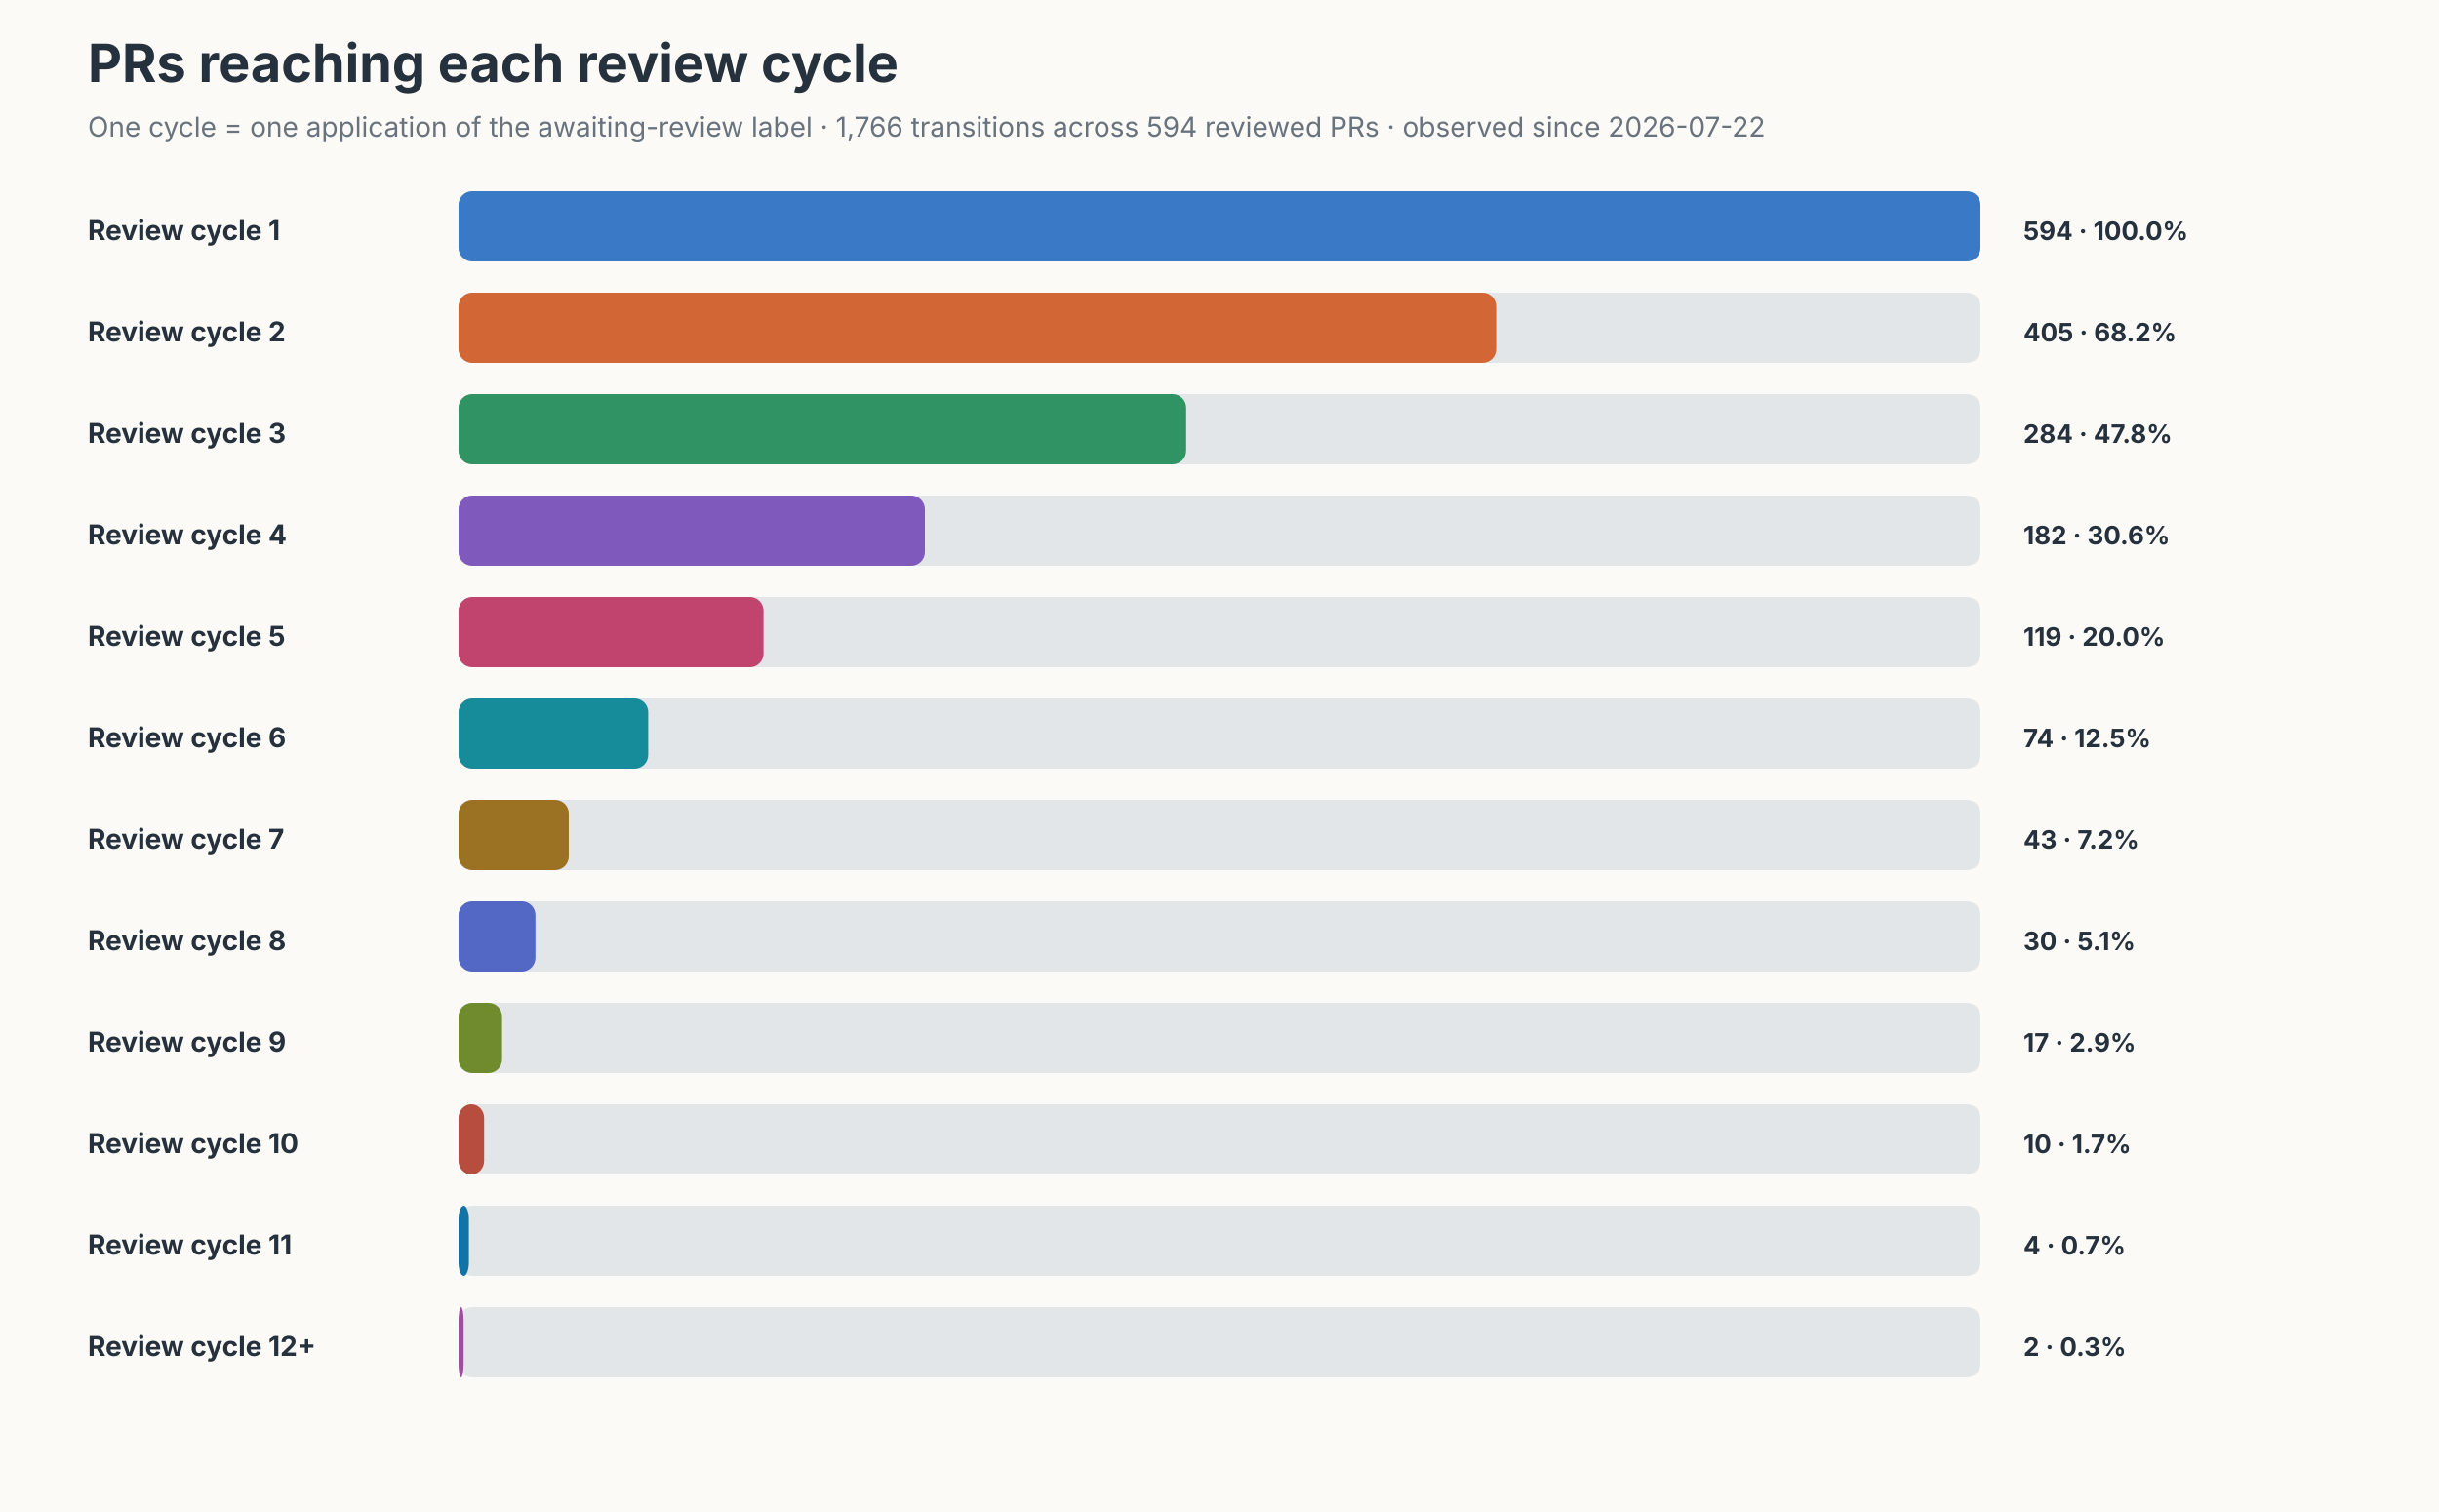
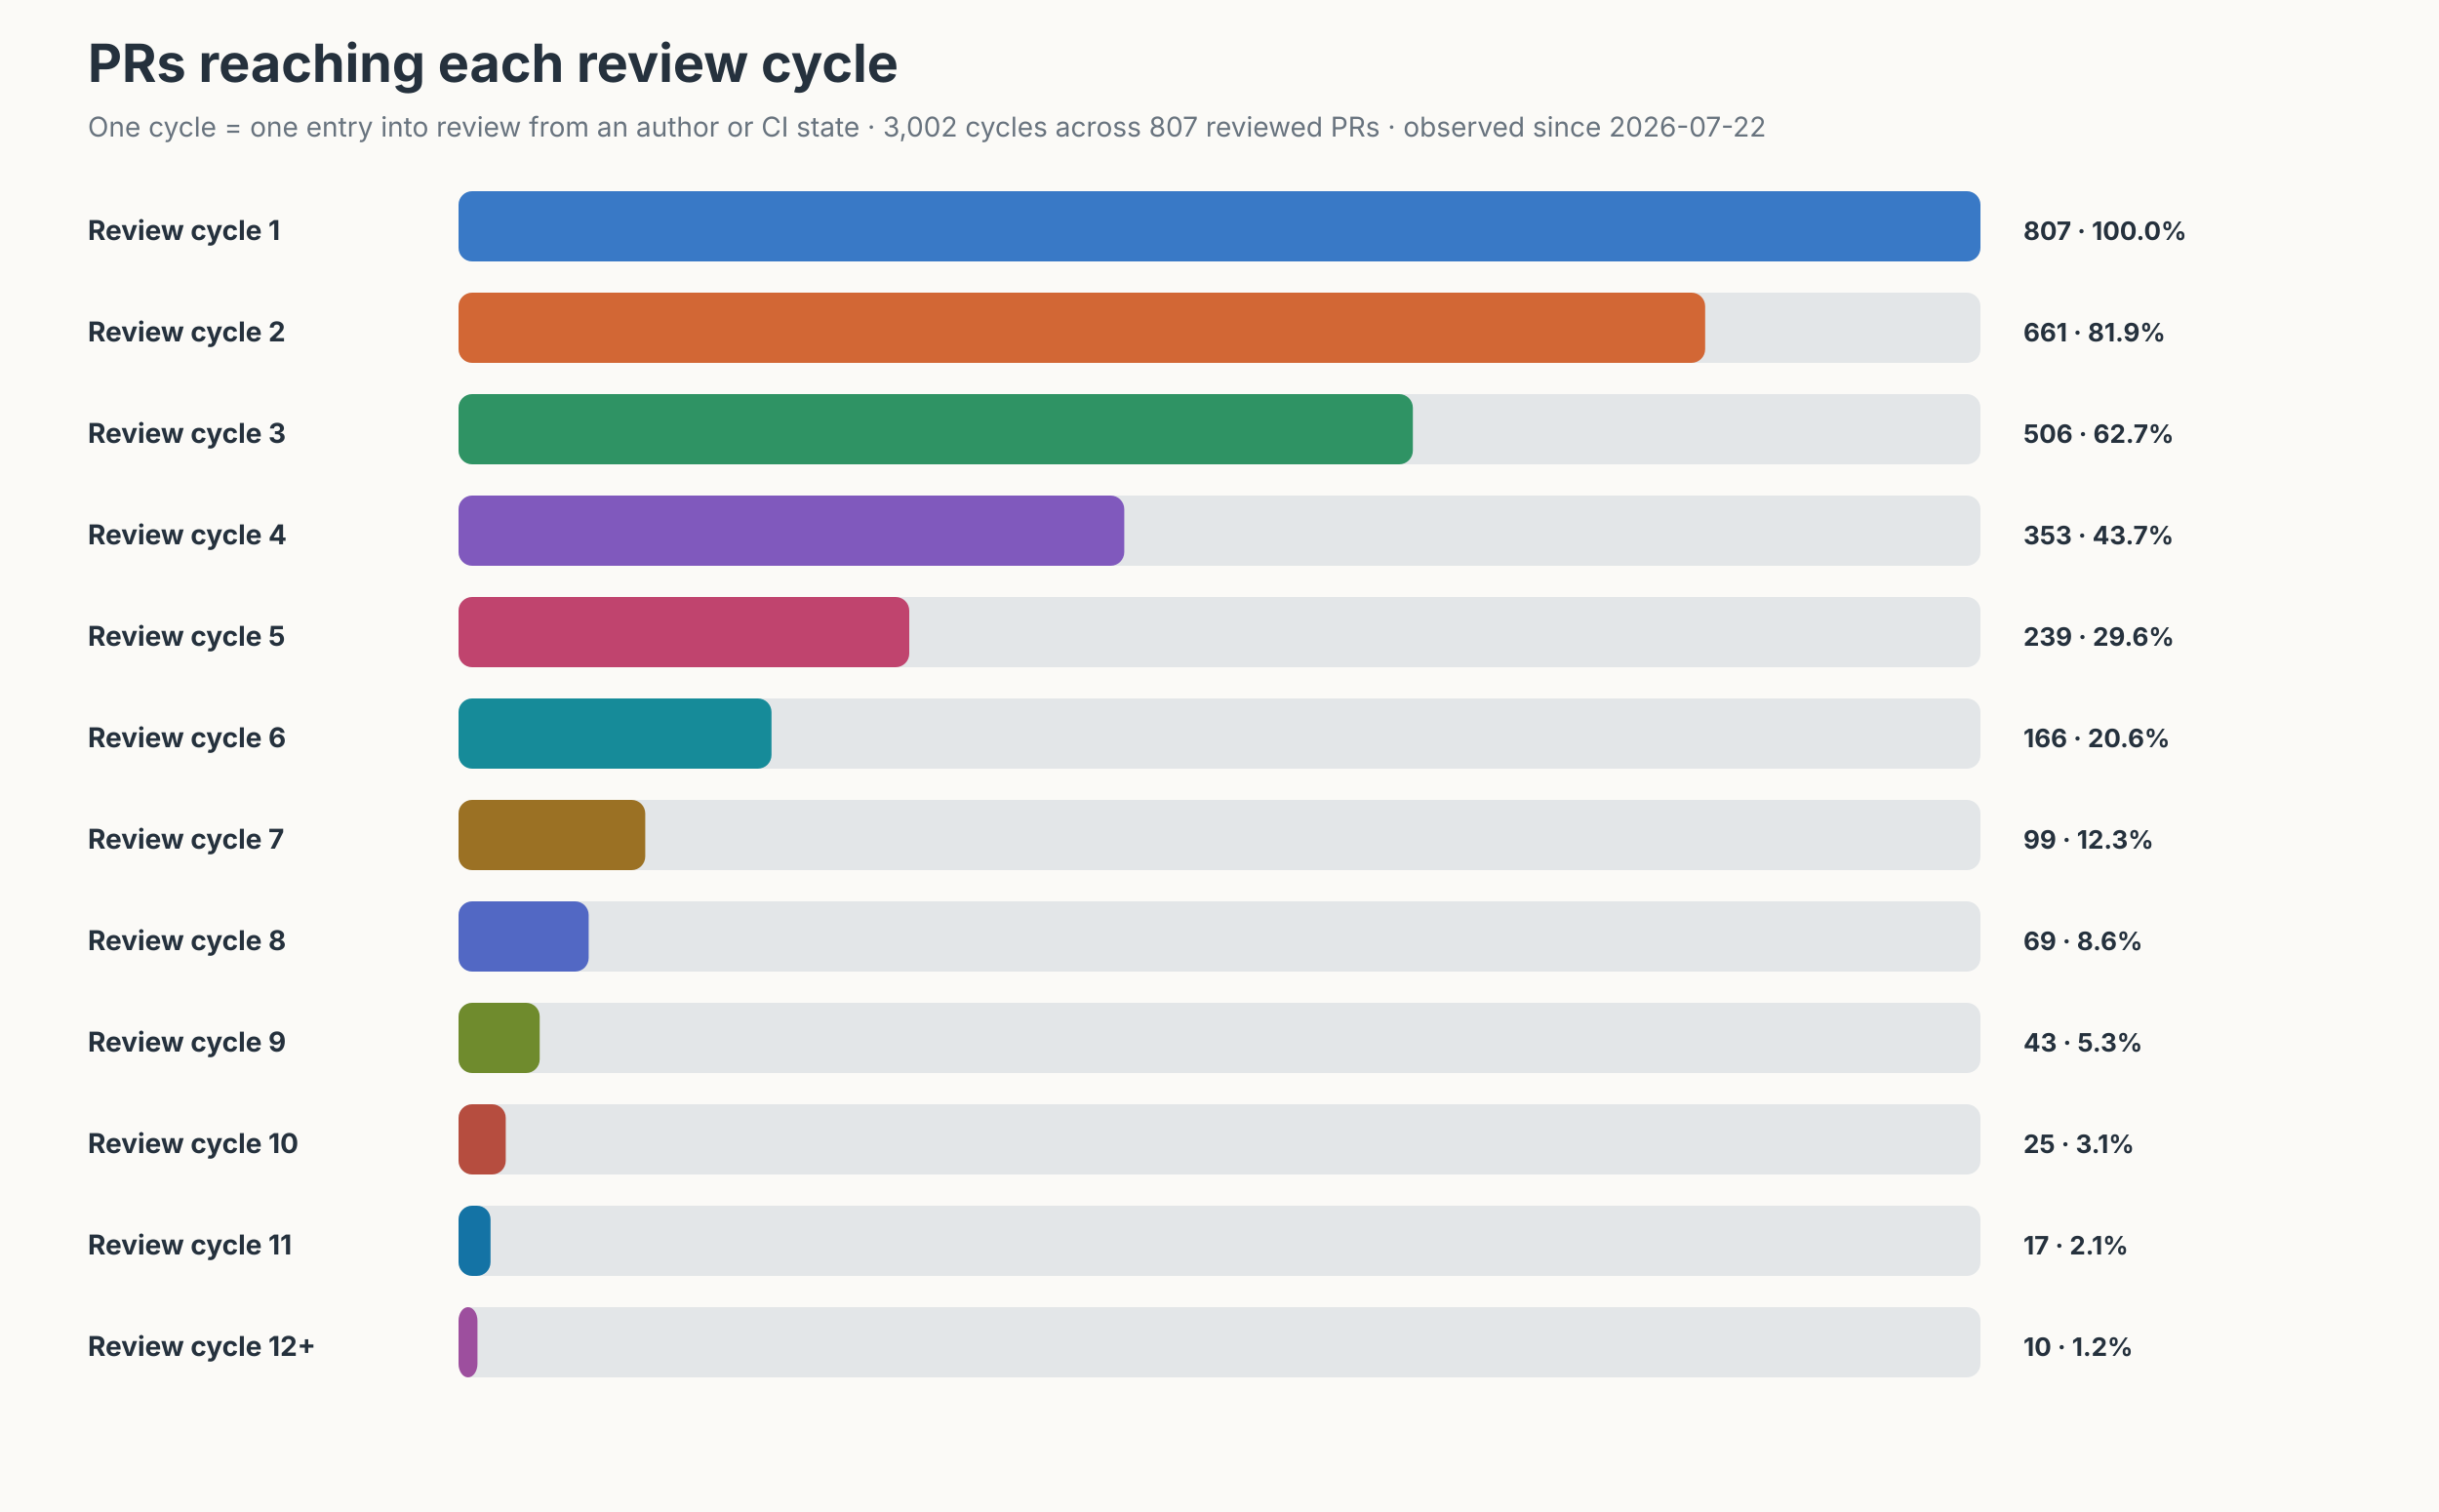
<svg xmlns="http://www.w3.org/2000/svg" width="1250" height="775" viewBox="0 0 1250 775" role="img" aria-label="Pull requests reaching each automated review cycle">
  <rect width="100%" height="100%" fill="#fbfaf7" />
  <style>text{font-family:Inter,ui-sans-serif,system-ui,sans-serif;fill:#25313d}.title{font-size:27px;font-weight:700}.subtitle{font-size:14px;fill:#68737e}.label{font-size:14px;font-weight:680}.value{font-size:13px;font-weight:750}.track{fill:#e3e6e8}</style>
  <text x="45" y="42" class="title">PRs reaching each review cycle</text>
-   <text x="45" y="70" class="subtitle">One cycle = one application of the awaiting-review label · 1,766 transitions across 594 reviewed PRs · observed since 2026-07-22</text>
+   <text x="45" y="70" class="subtitle">One cycle = one entry into review from an author or CI state · 3,002 cycles across 807 reviewed PRs · observed since 2026-07-22</text>
  <text x="45" y="123" class="label">Review cycle 1</text>
  <rect x="235" y="98" width="780" height="36" rx="7" class="track" />
  <rect x="235" y="98" width="780.0" height="36" rx="7" fill="#3979c6" />
-   <text x="1037" y="123" class="value">594 · 100.0%</text>
+   <text x="1037" y="123" class="value">807 · 100.0%</text>
  <text x="45" y="175" class="label">Review cycle 2</text>
  <rect x="235" y="150" width="780" height="36" rx="7" class="track" />
-   <rect x="235" y="150" width="531.8" height="36" rx="7" fill="#d26735" />
-   <text x="1037" y="175" class="value">405 · 68.2%</text>
+   <rect x="235" y="150" width="638.9" height="36" rx="7" fill="#d26735" />
+   <text x="1037" y="175" class="value">661 · 81.9%</text>
  <text x="45" y="227" class="label">Review cycle 3</text>
  <rect x="235" y="202" width="780" height="36" rx="7" class="track" />
-   <rect x="235" y="202" width="372.9" height="36" rx="7" fill="#2f9364" />
-   <text x="1037" y="227" class="value">284 · 47.8%</text>
+   <rect x="235" y="202" width="489.1" height="36" rx="7" fill="#2f9364" />
+   <text x="1037" y="227" class="value">506 · 62.7%</text>
  <text x="45" y="279" class="label">Review cycle 4</text>
  <rect x="235" y="254" width="780" height="36" rx="7" class="track" />
-   <rect x="235" y="254" width="239.0" height="36" rx="7" fill="#8059bd" />
-   <text x="1037" y="279" class="value">182 · 30.6%</text>
+   <rect x="235" y="254" width="341.2" height="36" rx="7" fill="#8059bd" />
+   <text x="1037" y="279" class="value">353 · 43.7%</text>
  <text x="45" y="331" class="label">Review cycle 5</text>
  <rect x="235" y="306" width="780" height="36" rx="7" class="track" />
-   <rect x="235" y="306" width="156.3" height="36" rx="7" fill="#c0446e" />
-   <text x="1037" y="331" class="value">119 · 20.0%</text>
+   <rect x="235" y="306" width="231.0" height="36" rx="7" fill="#c0446e" />
+   <text x="1037" y="331" class="value">239 · 29.6%</text>
  <text x="45" y="383" class="label">Review cycle 6</text>
  <rect x="235" y="358" width="780" height="36" rx="7" class="track" />
-   <rect x="235" y="358" width="97.2" height="36" rx="7" fill="#168b99" />
-   <text x="1037" y="383" class="value">74 · 12.5%</text>
+   <rect x="235" y="358" width="160.4" height="36" rx="7" fill="#168b99" />
+   <text x="1037" y="383" class="value">166 · 20.6%</text>
  <text x="45" y="435" class="label">Review cycle 7</text>
  <rect x="235" y="410" width="780" height="36" rx="7" class="track" />
-   <rect x="235" y="410" width="56.5" height="36" rx="7" fill="#9b7124" />
-   <text x="1037" y="435" class="value">43 · 7.2%</text>
+   <rect x="235" y="410" width="95.7" height="36" rx="7" fill="#9b7124" />
+   <text x="1037" y="435" class="value">99 · 12.3%</text>
  <text x="45" y="487" class="label">Review cycle 8</text>
  <rect x="235" y="462" width="780" height="36" rx="7" class="track" />
-   <rect x="235" y="462" width="39.4" height="36" rx="7" fill="#5268c4" />
-   <text x="1037" y="487" class="value">30 · 5.1%</text>
+   <rect x="235" y="462" width="66.7" height="36" rx="7" fill="#5268c4" />
+   <text x="1037" y="487" class="value">69 · 8.6%</text>
  <text x="45" y="539" class="label">Review cycle 9</text>
  <rect x="235" y="514" width="780" height="36" rx="7" class="track" />
-   <rect x="235" y="514" width="22.3" height="36" rx="7" fill="#6f8b2d" />
-   <text x="1037" y="539" class="value">17 · 2.9%</text>
+   <rect x="235" y="514" width="41.6" height="36" rx="7" fill="#6f8b2d" />
+   <text x="1037" y="539" class="value">43 · 5.3%</text>
  <text x="45" y="591" class="label">Review cycle 10</text>
  <rect x="235" y="566" width="780" height="36" rx="7" class="track" />
-   <rect x="235" y="566" width="13.1" height="36" rx="7" fill="#b64d3f" />
-   <text x="1037" y="591" class="value">10 · 1.7%</text>
+   <rect x="235" y="566" width="24.2" height="36" rx="7" fill="#b64d3f" />
+   <text x="1037" y="591" class="value">25 · 3.1%</text>
  <text x="45" y="643" class="label">Review cycle 11</text>
  <rect x="235" y="618" width="780" height="36" rx="7" class="track" />
-   <rect x="235" y="618" width="5.3" height="36" rx="7" fill="#1473a5" />
-   <text x="1037" y="643" class="value">4 · 0.7%</text>
+   <rect x="235" y="618" width="16.4" height="36" rx="7" fill="#1473a5" />
+   <text x="1037" y="643" class="value">17 · 2.1%</text>
  <text x="45" y="695" class="label">Review cycle 12+</text>
  <rect x="235" y="670" width="780" height="36" rx="7" class="track" />
-   <rect x="235" y="670" width="2.6" height="36" rx="7" fill="#9d4f9e" />
-   <text x="1037" y="695" class="value">2 · 0.3%</text>
+   <rect x="235" y="670" width="9.7" height="36" rx="7" fill="#9d4f9e" />
+   <text x="1037" y="695" class="value">10 · 1.2%</text>
</svg>
